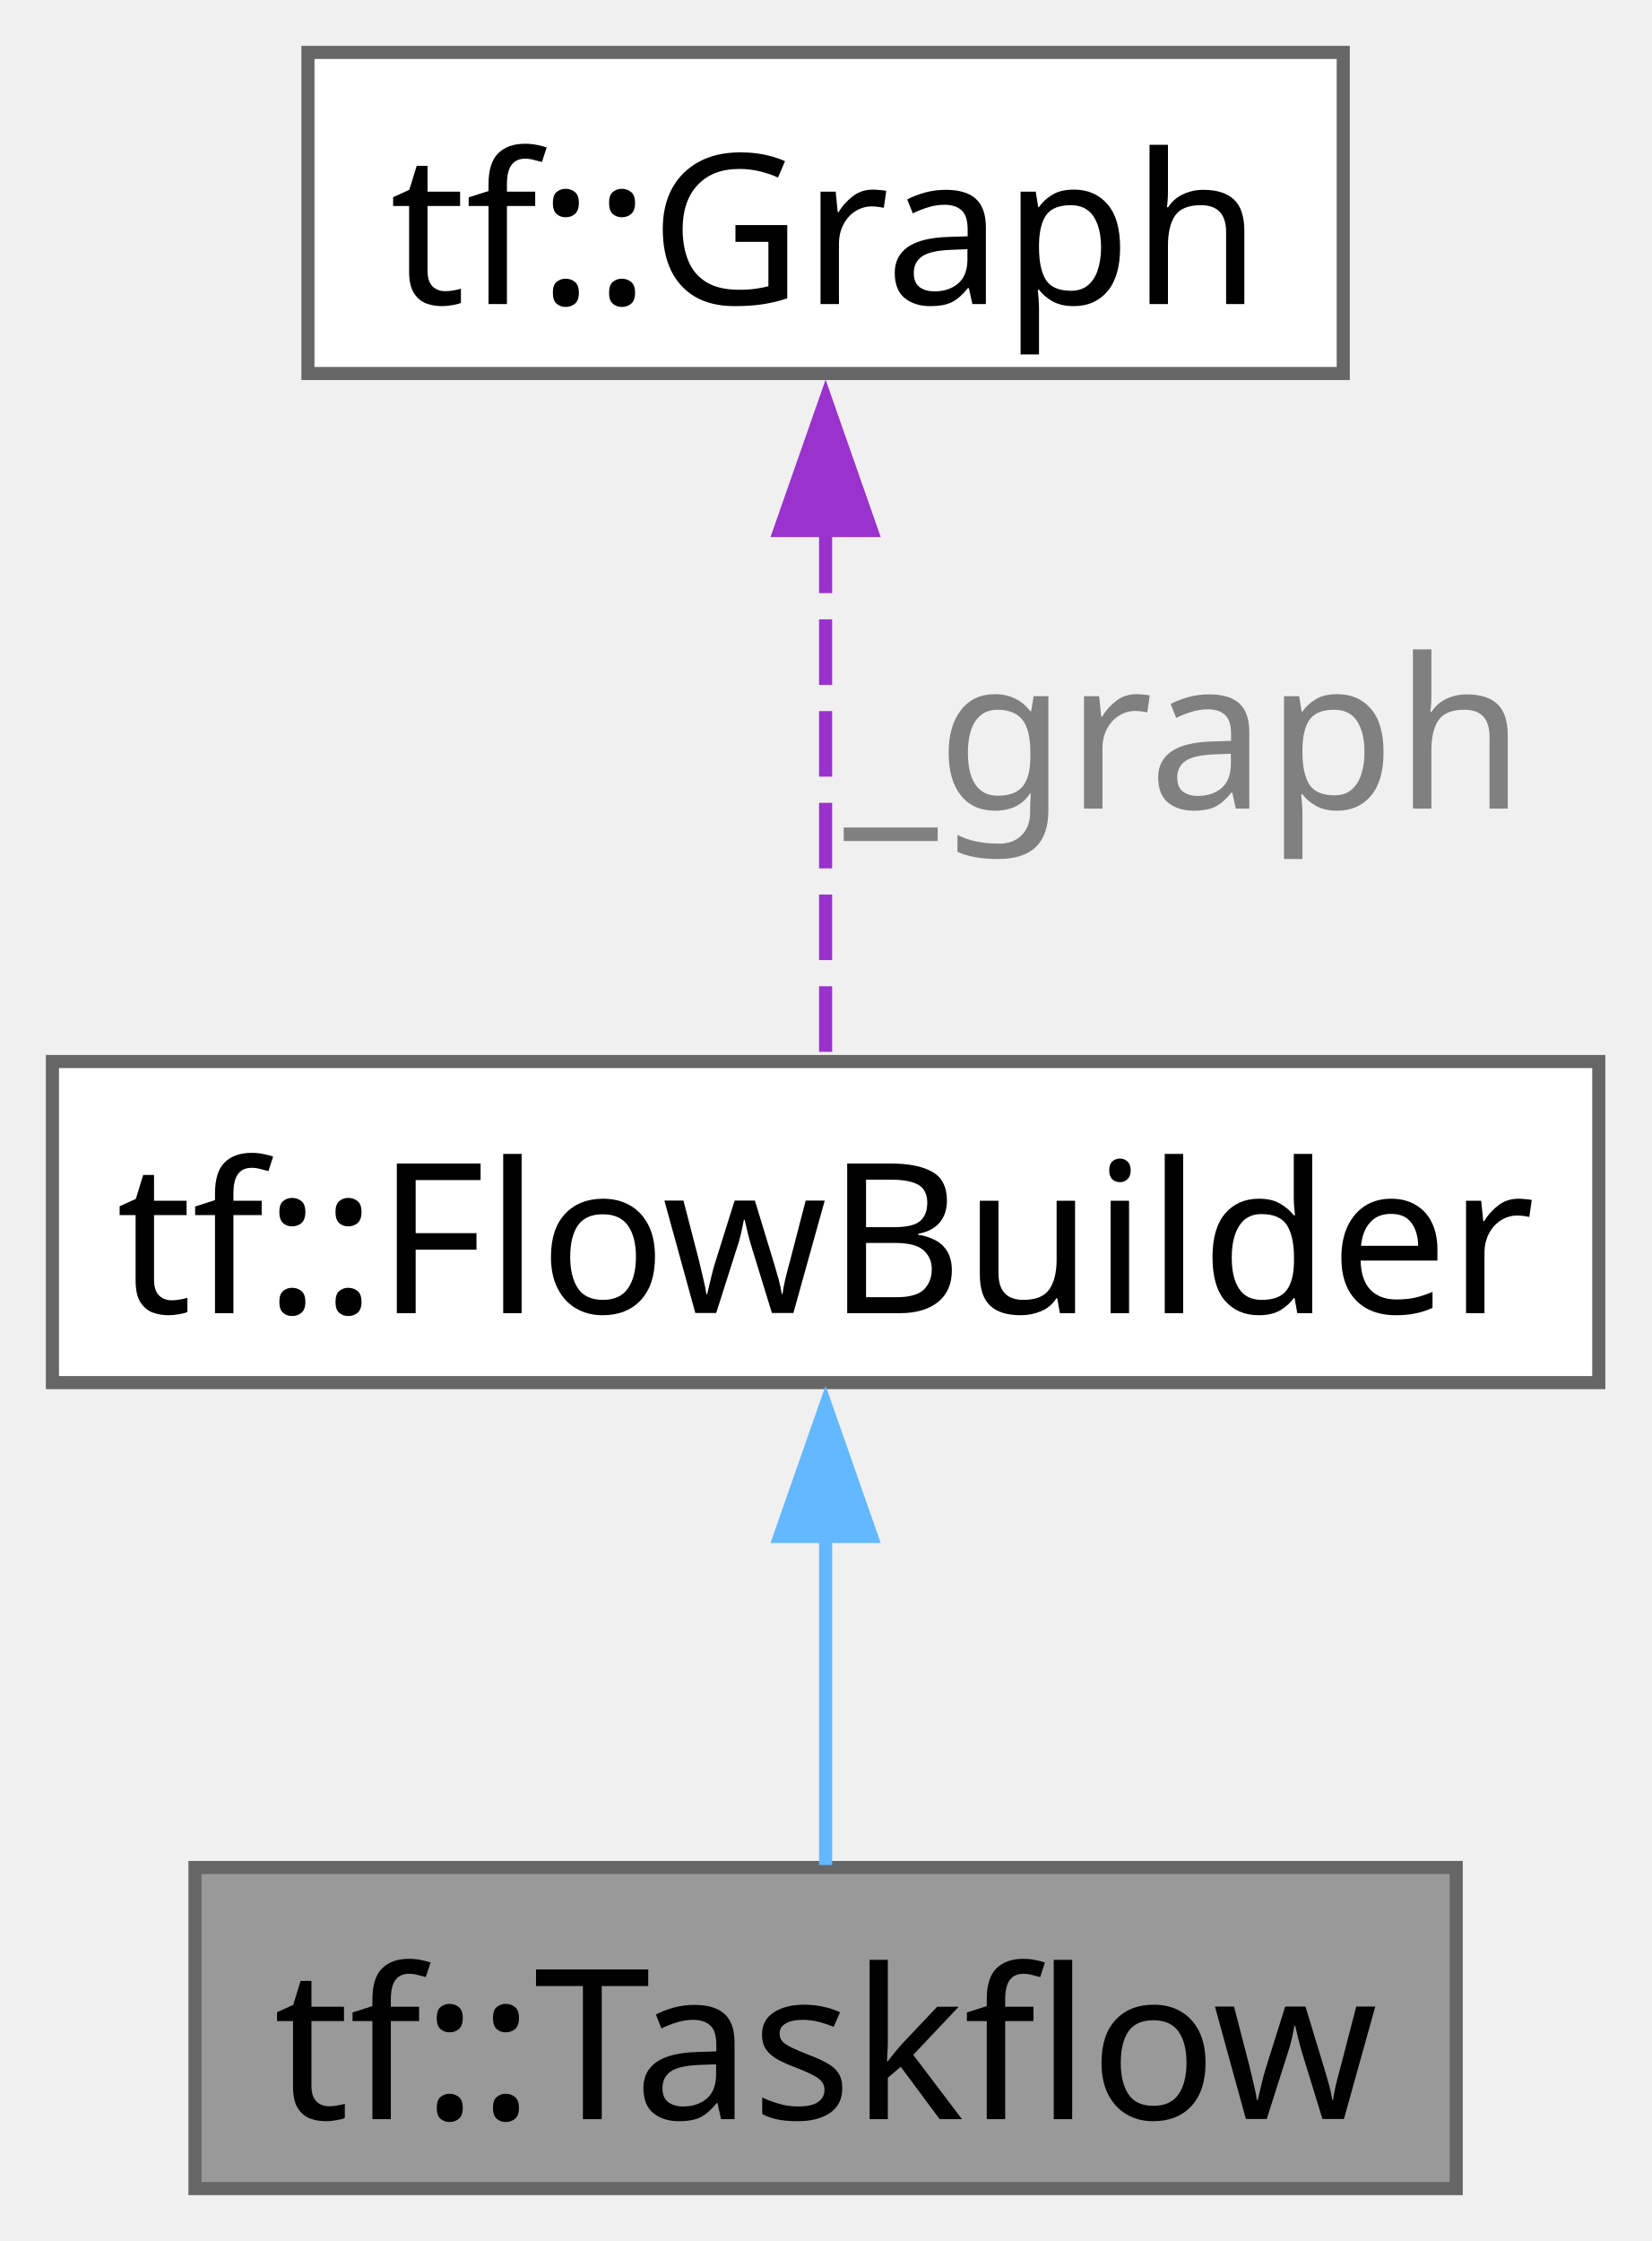
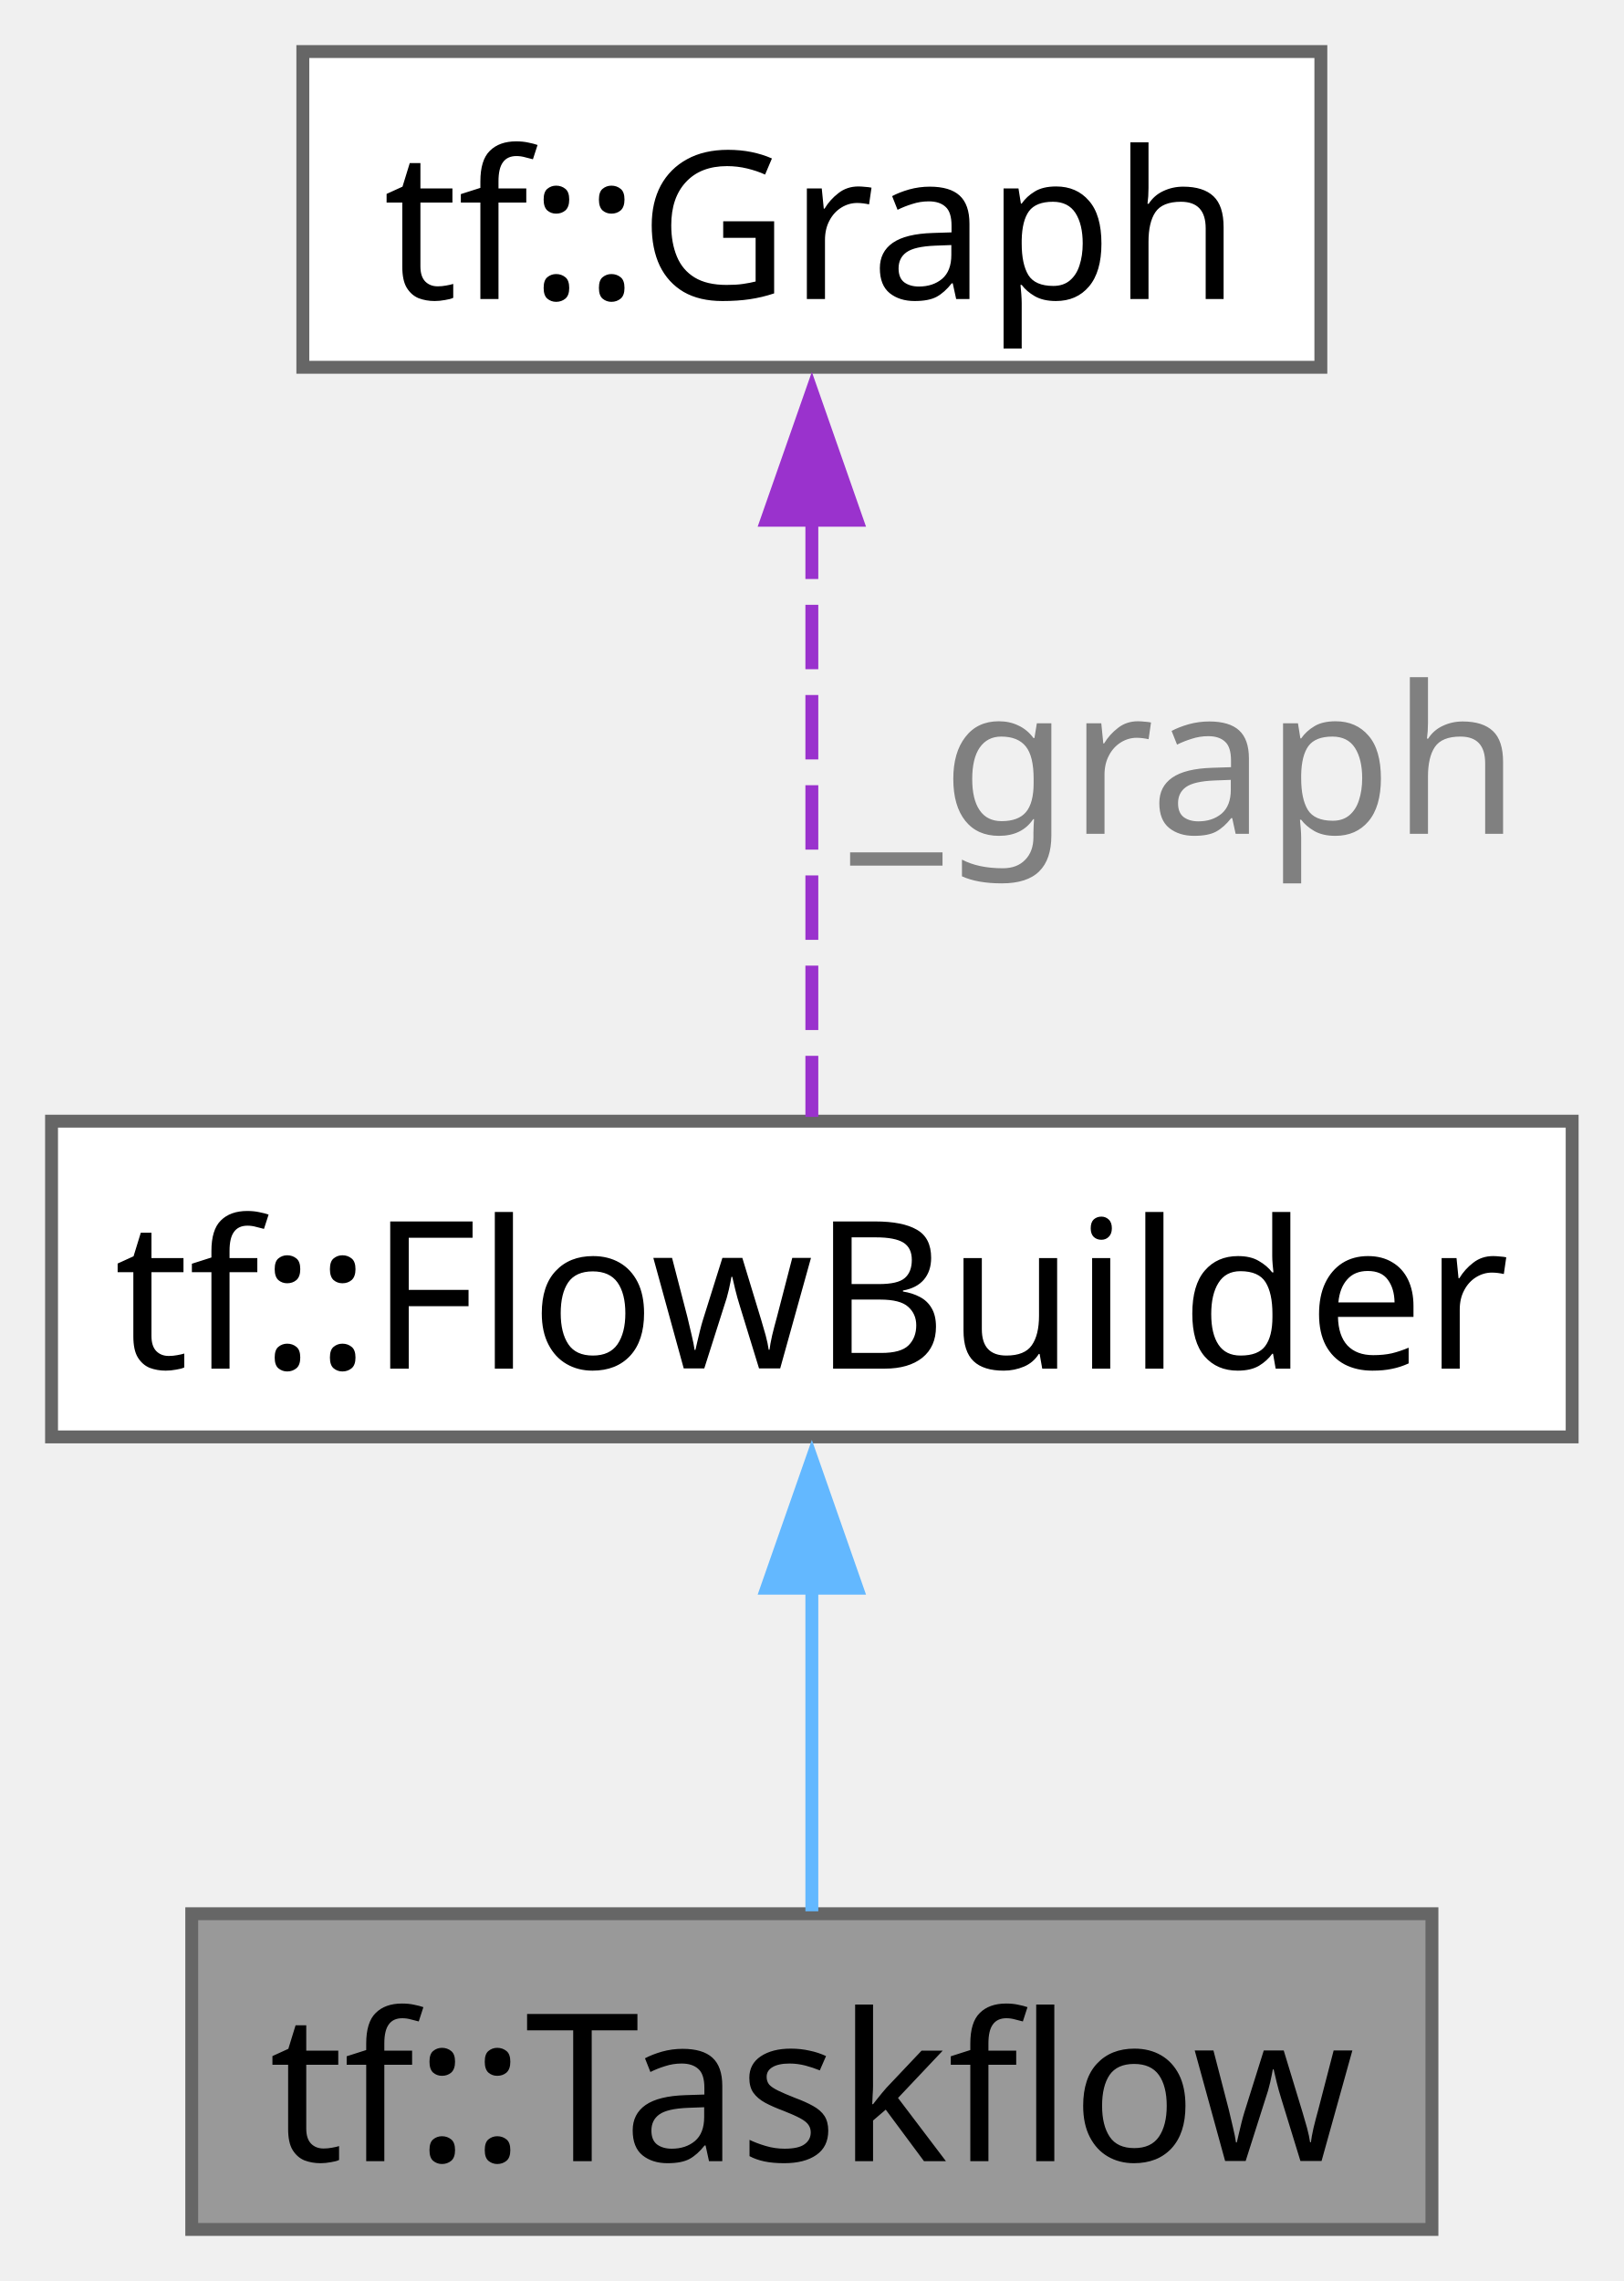
- <svg xmlns="http://www.w3.org/2000/svg" xmlns:xlink="http://www.w3.org/1999/xlink" width="126pt" height="171pt" viewBox="0.00 0.00 126.00 171.00">
-   <g id="graph0" class="graph" transform="scale(1 1) rotate(0) translate(4 167)">
+ <svg xmlns="http://www.w3.org/2000/svg" xmlns:xlink="http://www.w3.org/1999/xlink" width="126pt" height="177pt" viewBox="0.00 0.00 126.00 177.00">
+   <g id="graph0" class="graph" transform="scale(1 1) rotate(0) translate(4 173)">
    <g id="Node000001" class="node">
      <g id="a_Node000001">
        <a xlink:title="class to create a taskflow object">
          <polygon fill="#999999" stroke="#666666" points="107.12,-24.5 10.88,-24.5 10.88,0 107.12,0 107.12,-24.5" />
          <text text-anchor="middle" x="59" y="-5.3" font-family="SourceSansPro" font-size="16.00">tf::Taskflow</text>
        </a>
      </g>
    </g>
    <g id="Node000002" class="node">
      <g id="a_Node000002">
        <a xlink:href="classtf_1_1FlowBuilder.html" target="_top" xlink:title="class to build a task dependency graph">
          <polygon fill="white" stroke="#666666" points="118,-86 0,-86 0,-61.5 118,-61.5 118,-86" />
          <text text-anchor="middle" x="59" y="-66.8" font-family="SourceSansPro" font-size="16.00">tf::FlowBuilder</text>
        </a>
      </g>
    </g>
    <g id="edge1_Node000001_Node000002" class="edge">
      <g id="a_edge1_Node000001_Node000002">
        <a xlink:title=" ">
          <path fill="none" stroke="#63b8ff" d="M59,-49.94C59,-41.31 59,-31.84 59,-24.69" />
          <polygon fill="#63b8ff" stroke="#63b8ff" points="55.5,-49.76 59,-59.76 62.5,-49.76 55.5,-49.76" />
        </a>
      </g>
    </g>
    <g id="Node000003" class="node">
      <g id="a_Node000003">
        <a xlink:href="classtf_1_1Graph.html" target="_top" xlink:title="class to create a graph object">
-           <polygon fill="white" stroke="#666666" points="98.5,-163 19.5,-163 19.5,-138.5 98.5,-138.5 98.5,-163" />
-           <text text-anchor="middle" x="59" y="-143.8" font-family="SourceSansPro" font-size="16.00">tf::Graph</text>
+           <polygon fill="white" stroke="#666666" points="98.5,-169 19.5,-169 19.5,-144.5 98.5,-144.5 98.5,-169" />
+           <text text-anchor="middle" x="59" y="-149.8" font-family="SourceSansPro" font-size="16.00">tf::Graph</text>
        </a>
      </g>
    </g>
    <g id="edge2_Node000002_Node000003" class="edge">
      <g id="a_edge2_Node000002_Node000003">
        <a xlink:title=" ">
-           <path fill="none" stroke="#9a32cd" stroke-dasharray="5,2" d="M59,-126.74C59,-113.28 59,-96.88 59,-86.14" />
-           <polygon fill="#9a32cd" stroke="#9a32cd" points="55.5,-126.52 59,-136.52 62.5,-126.52 55.5,-126.52" />
+           <path fill="none" stroke="#9a32cd" stroke-dasharray="5,2" d="M59,-133.07C59,-117.86 59,-98.48 59,-86.33" />
+           <polygon fill="#9a32cd" stroke="#9a32cd" points="55.5,-132.63 59,-142.63 62.5,-132.63 55.5,-132.63" />
        </a>
      </g>
-       <text text-anchor="middle" x="86.38" y="-105.3" font-family="SourceSansPro" font-size="16.00" fill="grey"> _graph</text>
+       <text text-anchor="start" x="62" y="-108.3" font-family="SourceSansPro" font-size="16.00" fill="grey">_graph</text>
    </g>
  </g>
</svg>
